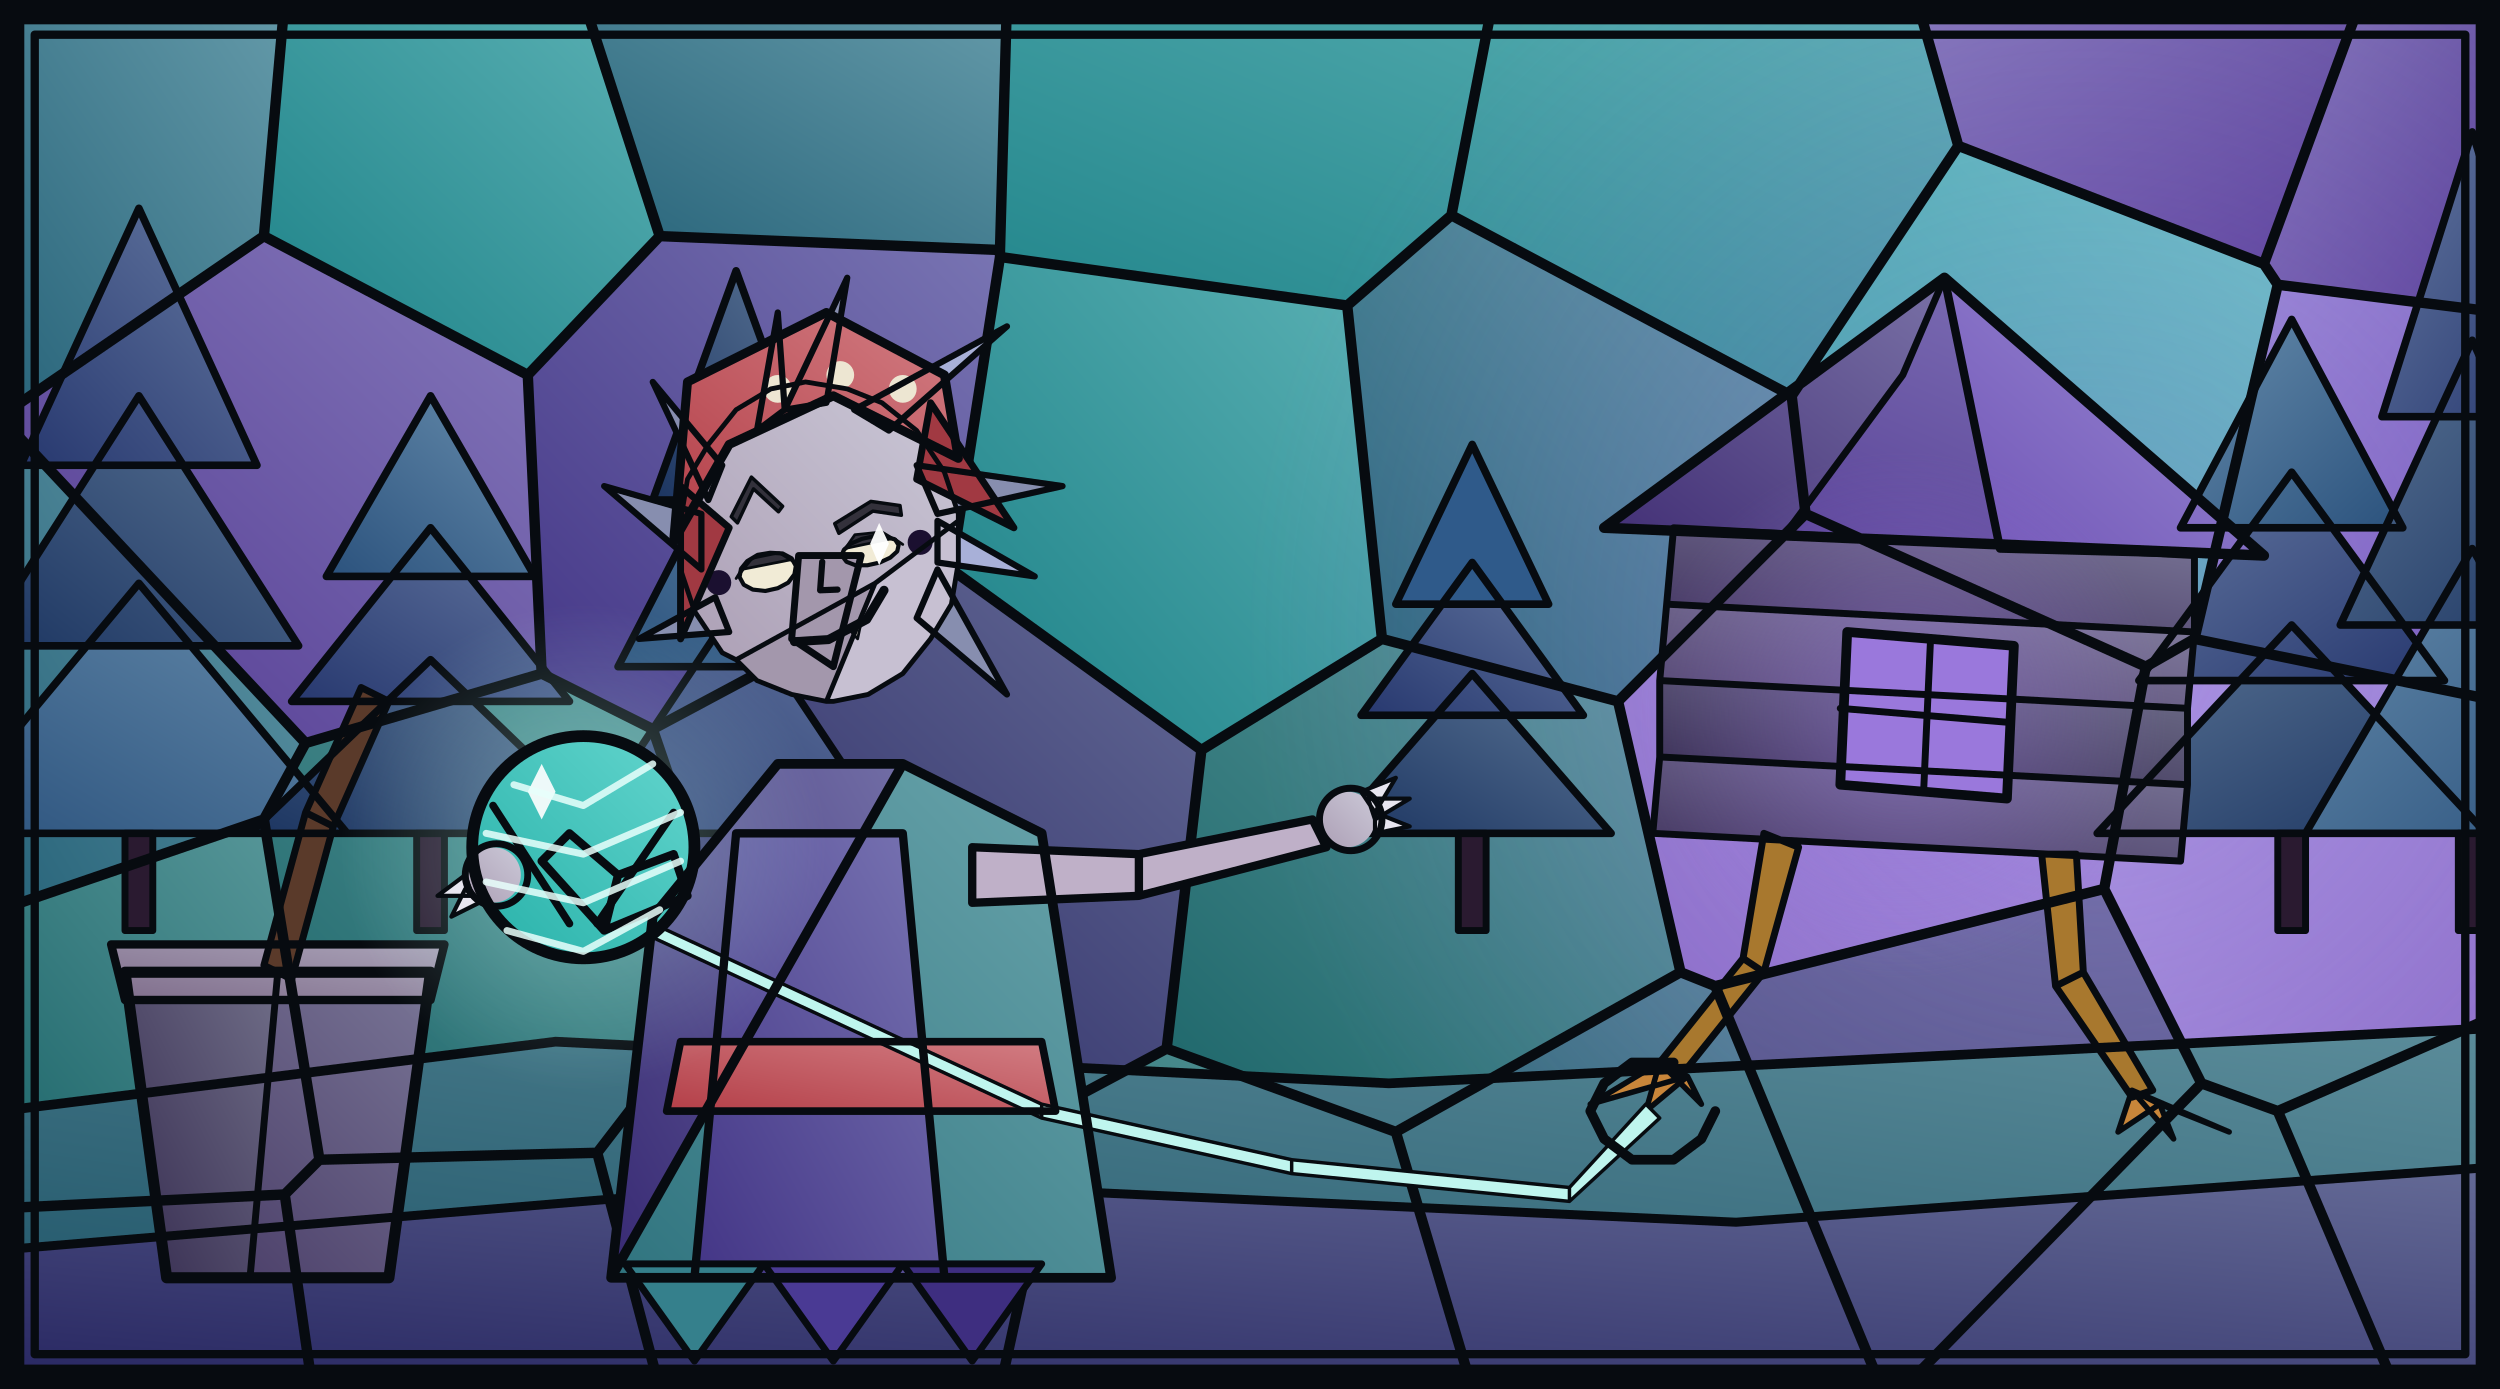
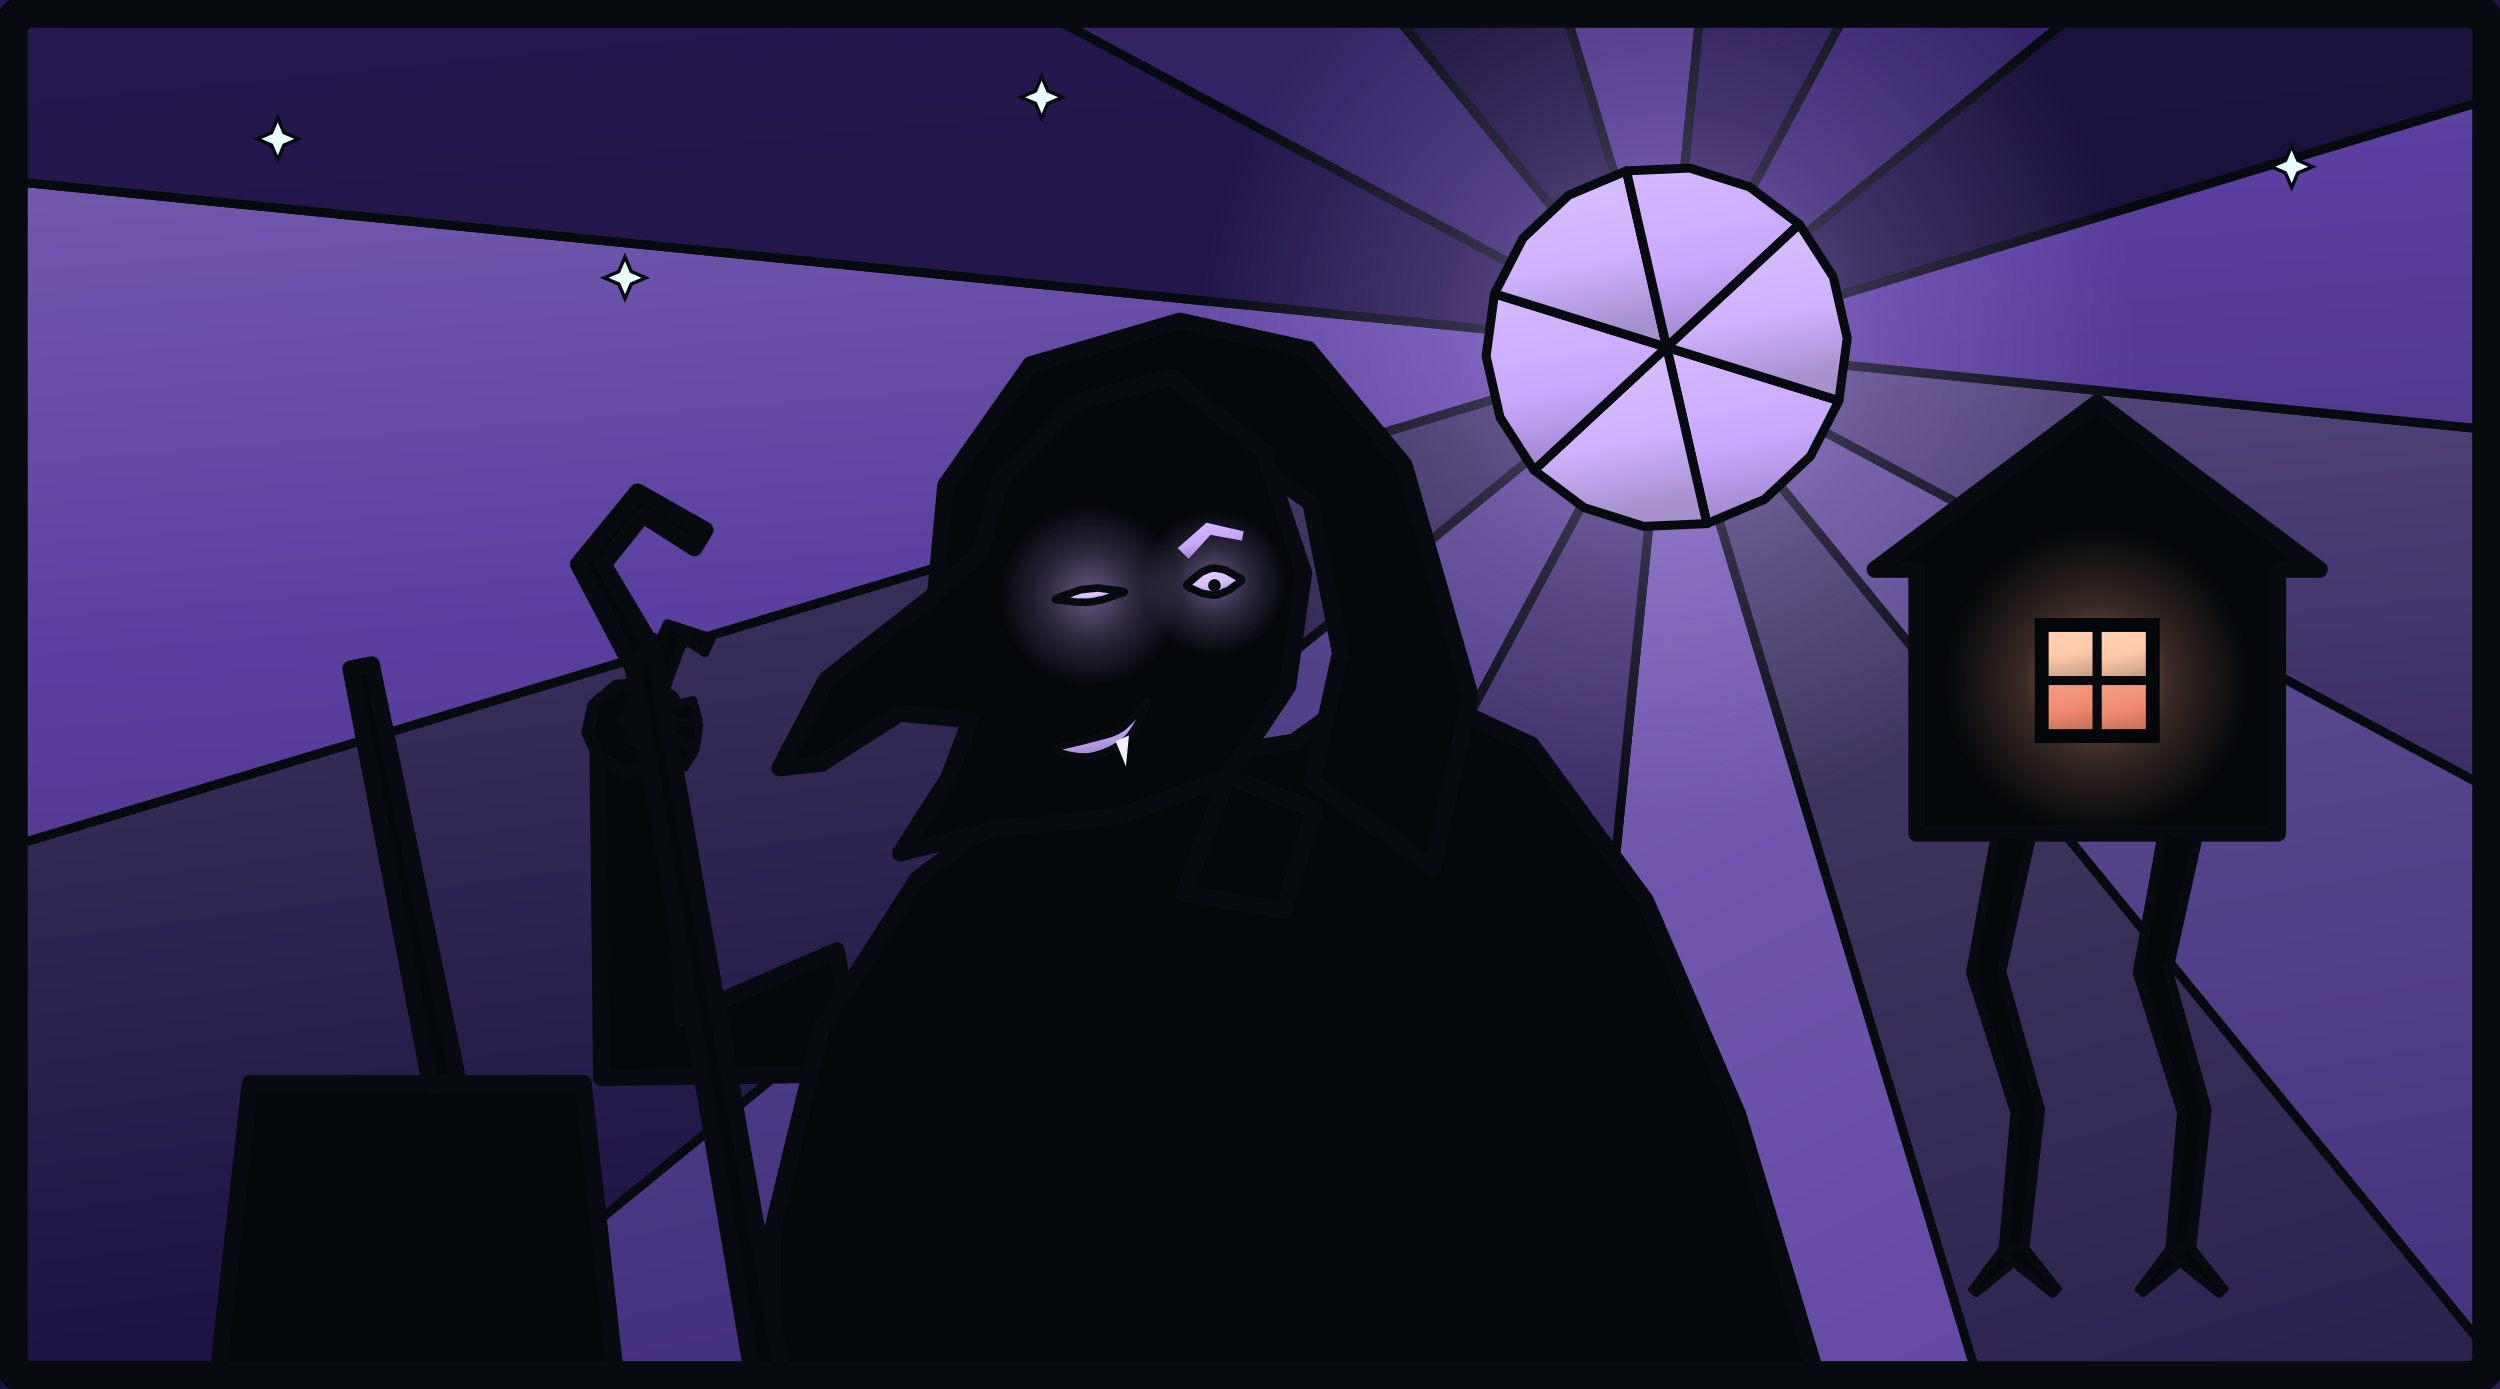
<svg xmlns="http://www.w3.org/2000/svg" viewBox="0 0 360 200">
  <defs>
-     <linearGradient id="y1" x1="0" y1="1" x2="1" y2="0">
-       <stop offset="0" stop-color="#1C6569" />
-       <stop offset="1" stop-color="#5B9A9C" />
+     <linearGradient id="g1" x1="0" y1="0" x2="0.2" y2="1">
+       <stop offset="0" stop-color="#55487B" />
+       <stop offset="0.6" stop-color="#2A1A5A" />
+       <stop offset="1" stop-color="#22164A" />
    </linearGradient>
-     <linearGradient id="y2" x1="0" y1="1" x2="1" y2="0">
-       <stop offset="0" stop-color="#30A4A0" />
-       <stop offset="1" stop-color="#6BCBC6" />
+     <linearGradient id="g2" x1="0" y1="0" x2="0.2" y2="1">
+       <stop offset="0" stop-color="#655595" />
+       <stop offset="0.6" stop-color="#3E2A7A" />
+       <stop offset="1" stop-color="#322364" />
    </linearGradient>
-     <linearGradient id="y3" x1="0" y1="1" x2="1" y2="0">
-       <stop offset="0" stop-color="#195266" />
-       <stop offset="1" stop-color="#588C9A" />
+     <linearGradient id="g3" x1="0" y1="0" x2="0.2" y2="1">
+       <stop offset="0" stop-color="#4B4369" />
+       <stop offset="0.6" stop-color="#1E1444" />
+       <stop offset="1" stop-color="#191139" />
    </linearGradient>
-     <linearGradient id="y4" x1="1" y1="1" x2="0" y2="0">
-       <stop offset="0" stop-color="#8B6DC7" />
-       <stop offset="1" stop-color="#B1A0E5" />
+     <linearGradient id="g4" x1="0" y1="0" x2="0.2" y2="1">
+       <stop offset="0" stop-color="#7C65B3" />
+       <stop offset="0.6" stop-color="#5B3FA0" />
+       <stop offset="1" stop-color="#4A3482" />
    </linearGradient>
-     <linearGradient id="y5" x1="0" y1="1" x2="1" y2="0">
-       <stop offset="0" stop-color="#433586" />
-       <stop offset="1" stop-color="#7975B3" />
+     <radialGradient id="g5" cx="240" cy="50" r="67.6" gradientUnits="userSpaceOnUse">
+       <stop offset="0" stop-color="#C9A8FF" stop-opacity="0.5" />
+       <stop offset="0.5" stop-color="#C9A8FF" stop-opacity="0.2" />
+       <stop offset="1" stop-color="#C9A8FF" stop-opacity="0.00" />
+     </radialGradient>
+     <linearGradient id="g6" x1="0" y1="0" x2="0.2" y2="1">
+       <stop offset="0" stop-color="#D4B9FF" />
+       <stop offset="0.6" stop-color="#C9A8FF" />
+       <stop offset="1" stop-color="#A288CE" />
    </linearGradient>
-     <linearGradient id="y6" x1="0" y1="1" x2="1" y2="0">
-       <stop offset="0" stop-color="#1C8187" />
-       <stop offset="1" stop-color="#5BB1B4" />
+     <linearGradient id="g7" x1="0" y1="0" x2="0.2" y2="1">
+       <stop offset="0" stop-color="#D9C1FF" />
+       <stop offset="0.6" stop-color="#CFB2FF" />
+       <stop offset="1" stop-color="#A690CE" />
    </linearGradient>
-     <linearGradient id="y7" x1="0" y1="1" x2="1" y2="0">
-       <stop offset="0" stop-color="#352A6D" />
-       <stop offset="1" stop-color="#6E6D9F" />
+     <radialGradient id="g8" cx="302" cy="98" r="22" gradientUnits="userSpaceOnUse">
+       <stop offset="0" stop-color="#FFB08A" stop-opacity="0.6" />
+       <stop offset="0.5" stop-color="#FFB08A" stop-opacity="0.2" />
+       <stop offset="1" stop-color="#FFB08A" stop-opacity="0.00" />
+     </radialGradient>
+     <linearGradient id="g9" x1="0" y1="0" x2="0.2" y2="1">
+       <stop offset="0" stop-color="#FFD4B9" />
+       <stop offset="0.6" stop-color="#FFC9A8" />
+       <stop offset="1" stop-color="#CDA289" />
    </linearGradient>
-     <linearGradient id="y8" x1="0" y1="1" x2="1" y2="0">
-       <stop offset="0" stop-color="#523991" />
-       <stop offset="1" stop-color="#8579BB" />
+     <linearGradient id="g10" x1="0" y1="0" x2="0.2" y2="1">
+       <stop offset="0" stop-color="#F3A18B" />
+       <stop offset="0.6" stop-color="#F08A6E" />
+       <stop offset="1" stop-color="#C1705A" />
    </linearGradient>
-     <linearGradient id="y9" x1="0" y1="1" x2="1" y2="0">
-       <stop offset="0" stop-color="#28647A" />
-       <stop offset="1" stop-color="#649AA9" />
+     <radialGradient id="g11" cx="169" cy="84" r="13" gradientUnits="userSpaceOnUse">
+       <stop offset="0" stop-color="#C9A8FF" stop-opacity="0.5" />
+       <stop offset="0.5" stop-color="#C9A8FF" stop-opacity="0.2" />
+       <stop offset="1" stop-color="#C9A8FF" stop-opacity="0.00" />
+     </radialGradient>
+     <linearGradient id="g12" x1="0" y1="0" x2="0.2" y2="1">
+       <stop offset="0" stop-color="#E1CEFF" />
+       <stop offset="0.6" stop-color="#D9C2FF" />
+       <stop offset="1" stop-color="#AE9DCE" />
    </linearGradient>
-     <linearGradient id="y10" x1="0" y1="1" x2="1" y2="0">
-       <stop offset="0" stop-color="#8B6DC7" />
-       <stop offset="1" stop-color="#B1A0E5" />
-     </linearGradient>
-     <linearGradient id="y11" x1="1" y1="1" x2="0" y2="0">
-       <stop offset="0" stop-color="#523991" />
-       <stop offset="1" stop-color="#8579BB" />
-     </linearGradient>
-     <linearGradient id="y12" x1="1" y1="1" x2="0" y2="0">
-       <stop offset="0" stop-color="#352A6D" />
-       <stop offset="1" stop-color="#6E6D9F" />
-     </linearGradient>
-     <linearGradient id="y13" x1="0" y1="1" x2="1" y2="0">
-       <stop offset="0" stop-color="#272661" />
-       <stop offset="1" stop-color="#646A96" />
-     </linearGradient>
-     <linearGradient id="y14" x1="1" y1="1" x2="0" y2="0">
-       <stop offset="0" stop-color="#7054B5" />
-       <stop offset="1" stop-color="#9C8DD7" />
-     </linearGradient>
-     <radialGradient id="y15" cx="0.5" cy="0.5" r="0.5">
-       <stop offset="0" stop-color="#9A78DC" stop-opacity="0.4" />
-       <stop offset="0.55" stop-color="#9A78DC" stop-opacity="0.18" />
-       <stop offset="1" stop-color="#9A78DC" stop-opacity="0" />
+     <radialGradient id="g13" cx="187" cy="84" r="10.4" gradientUnits="userSpaceOnUse">
+       <stop offset="0" stop-color="#C9A8FF" stop-opacity="0.5" />
+       <stop offset="0.5" stop-color="#C9A8FF" stop-opacity="0.2" />
+       <stop offset="1" stop-color="#C9A8FF" stop-opacity="0.00" />
    </radialGradient>
-     <linearGradient id="y16" x1="0" y1="1" x2="1" y2="0">
-       <stop offset="0" stop-color="#2B527D" />
-       <stop offset="1" stop-color="#668CAC" />
-     </linearGradient>
-     <linearGradient id="y17" x1="0" y1="1" x2="1" y2="0">
-       <stop offset="0" stop-color="#1C3561" />
-       <stop offset="1" stop-color="#5B7596" />
-     </linearGradient>
-     <linearGradient id="y18" x1="0" y1="1" x2="1" y2="0">
-       <stop offset="0" stop-color="#27386F" />
-       <stop offset="1" stop-color="#6478A1" />
-     </linearGradient>
-     <linearGradient id="y19" x1="1" y1="1" x2="0" y2="0">
-       <stop offset="0" stop-color="#1C3561" />
-       <stop offset="1" stop-color="#5B7596" />
-     </linearGradient>
-     <linearGradient id="y20" x1="1" y1="1" x2="0" y2="0">
-       <stop offset="0" stop-color="#27386F" />
-       <stop offset="1" stop-color="#6478A1" />
-     </linearGradient>
-     <linearGradient id="y21" x1="1" y1="1" x2="0" y2="0">
-       <stop offset="0" stop-color="#2B527D" />
-       <stop offset="1" stop-color="#668CAC" />
-     </linearGradient>
-     <linearGradient id="y22" x1="0" y1="1" x2="1" y2="0">
-       <stop offset="0" stop-color="#1C5266" />
-       <stop offset="1" stop-color="#5B8C9A" />
-     </linearGradient>
-     <linearGradient id="y23" x1="0" y1="1" x2="1" y2="0">
-       <stop offset="0" stop-color="#433561" />
-       <stop offset="1" stop-color="#797596" />
-     </linearGradient>
-     <linearGradient id="y24" x1="0" y1="1" x2="1" y2="0">
-       <stop offset="0" stop-color="#51436F" />
-       <stop offset="1" stop-color="#8580A1" />
-     </linearGradient>
-     <linearGradient id="y25" x1="0" y1="1" x2="1" y2="0">
-       <stop offset="0" stop-color="#352A50" />
-       <stop offset="1" stop-color="#6E6D89" />
-     </linearGradient>
-     <linearGradient id="y26" x1="0" y1="1" x2="1" y2="0">
-       <stop offset="0" stop-color="#7054B5" />
-       <stop offset="1" stop-color="#9C8DD7" />
-     </linearGradient>
-     <linearGradient id="y27" x1="0" y1="1" x2="1" y2="0">
-       <stop offset="0" stop-color="#433076" />
-       <stop offset="1" stop-color="#7971A6" />
-     </linearGradient>
-     <radialGradient id="y28" cx="0.5" cy="0.5" r="0.5">
-       <stop offset="0" stop-color="#9A78DC" stop-opacity="0.45" />
-       <stop offset="0.55" stop-color="#9A78DC" stop-opacity="0.2" />
-       <stop offset="1" stop-color="#9A78DC" stop-opacity="0" />
-     </radialGradient>
-     <linearGradient id="y29" x1="0" y1="1" x2="1" y2="0">
-       <stop offset="0" stop-color="#362C50" />
-       <stop offset="1" stop-color="#706E88" />
-     </linearGradient>
-     <linearGradient id="y30" x1="0" y1="1" x2="1" y2="0">
-       <stop offset="0" stop-color="#806E8C" />
-       <stop offset="1" stop-color="#A9A2B7" />
-     </linearGradient>
-     <linearGradient id="y31" x1="0" y1="1" x2="1" y2="0">
-       <stop offset="0" stop-color="#382A74" />
-       <stop offset="1" stop-color="#716DA5" />
-     </linearGradient>
-     <linearGradient id="y32" x1="0" y1="1" x2="1" y2="0">
-       <stop offset="0" stop-color="#30747F" />
-       <stop offset="1" stop-color="#6BA6AD" />
-     </linearGradient>
-     <linearGradient id="y33" x1="0" y1="1" x2="1" y2="0">
-       <stop offset="0" stop-color="#B43F48" />
-       <stop offset="1" stop-color="#D27D83" />
-     </linearGradient>
-     <linearGradient id="y34" x1="0" y1="1" x2="1" y2="0">
-       <stop offset="0" stop-color="#AC9FB5" />
-       <stop offset="1" stop-color="#CBC8D7" />
-     </linearGradient>
-     <radialGradient id="y35" cx="0.5" cy="0.5" r="0.5">
-       <stop offset="0" stop-color="#C8FFF4" stop-opacity="0.35" />
-       <stop offset="0.55" stop-color="#C8FFF4" stop-opacity="0.16" />
-       <stop offset="1" stop-color="#C8FFF4" stop-opacity="0" />
-     </radialGradient>
-     <linearGradient id="y36" x1="0" y1="1" x2="1" y2="0">
-       <stop offset="0" stop-color="#27B1A9" />
-       <stop offset="1" stop-color="#64D6CE" />
-     </linearGradient>
  </defs>
-   <rect width="360" height="200" fill="#070B10" />
-   <path fill="url(#y1)" d="M242,140 201,163 168,151 173,108 199,92 233,101Z" />
-   <path fill="url(#y2)" d="M282,21 326,38 328,41 316,92 309,96 260,74 258,57Z" />
-   <path fill="url(#y3)" d="M247,142 271,200 212,200 201,163 242,140Z" />
-   <path fill="url(#y1)" d="M201,163 212,200 144,200 153,159 168,151Z" />
-   <path fill="url(#y4)" d="M360,101 360,146 328,160 317,156 303,128 309,96 316,92Z" />
-   <path fill="url(#y5)" d="M76,54 95,34 144,36 144,37 137,82 94,105 78,97Z" />
-   <path fill="url(#y6)" d="M145,0 215,0 209,31 194,44 144,37 144,36ZM215,0 276,0 282,21 258,57 209,31Z" />
-   <path fill="url(#y7)" d="M45,200 0,200 0,174 41,172Z" />
-   <path fill="url(#y8)" d="M44,107 0,60 38,34 76,54 78,97Z" />
-   <path fill="url(#y9)" d="M38,118 0,131 0,60 44,107Z" />
-   <path fill="url(#y6)" d="M41,0 84,0 95,34 76,54 38,34Z" />
-   <path fill="url(#y10)" d="M260,74 309,96 303,128 247,142 242,140 233,101Z" />
-   <path fill="url(#y6)" d="M194,44 199,92 173,108 137,82 144,37Z" />
-   <path fill="url(#y11)" d="M276,0 340,0 326,38 282,21Z" />
-   <path fill="url(#y3)" d="M144,200 95,200 86,166 106,140 153,159Z" />
-   <path fill="url(#y9)" d="M0,0 41,0 38,34 0,60Z" />
-   <path fill="url(#y12)" d="M328,160 345,200 274,200 317,156Z" />
-   <path fill="url(#y1)" d="M106,140 86,166 46,167 38,118 44,107 78,97 94,105Z" />
-   <path fill="url(#y13)" d="M86,166 95,200 45,200 41,172 46,167ZM274,200 271,200 247,142 303,128 317,156Z" />
-   <path fill="url(#y9)" d="M209,31 258,57 260,74 233,101 199,92 194,44Z" />
-   <path fill="url(#y14)" d="M360,45 360,101 316,92 328,41Z" />
-   <path fill="url(#y13)" d="M137,82 173,108 168,151 153,159 106,140 94,105Z" />
-   <path fill="url(#y9)" d="M84,0 145,0 144,36 95,34Z" />
-   <path fill="url(#y11)" d="M340,0 360,0 360,45 328,41 326,38Z" />
-   <path fill="url(#y12)" d="M360,146 360,200 345,200 328,160Z" />
-   <path fill="url(#y1)" d="M41,172 0,174 0,131 38,118 46,167Z" />
-   <circle cx="300" cy="92" r="120" fill="url(#y15)" />
-   <path fill="url(#y16)" d="M-10,120 20,84 50,120Z" />
-   <path fill="url(#y17)" d="M-3,93 20,57 43,93Z" />
-   <path fill="url(#y18)" d="M3,67 20,30 37,67Z" />
-   <path fill="#2A1A30" d="M18,120 22,120 22,134 18,134Z" />
-   <path fill="url(#y17)" d="M36,120 62,95 88,120Z" />
-   <path fill="url(#y18)" d="M42,101 62,76 82,101Z" />
-   <path fill="url(#y16)" d="M47,83 62,57 77,83Z" />
-   <path fill="#2A1A30" d="M60,120 64,120 64,134 60,134Z" />
-   <path fill="url(#y18)" d="M84,120 106,87 128,120Z" />
-   <path fill="url(#y16)" d="M89,96 106,63 123,96Z" />
-   <path fill="url(#y17)" d="M94,72 106,39 118,72Z" />
-   <path fill="#2A1A30" d="M104,120 108,120 108,134 104,134Z" />
-   <path fill="url(#y19)" d="M302,120 330,90 358,120Z" />
-   <path fill="url(#y20)" d="M308,98 330,68 352,98Z" />
-   <path fill="url(#y21)" d="M314,76 330,46 346,76Z" />
-   <path fill="#2A1A30" d="M328,120 332,120 332,134 328,134Z" />
-   <path fill="url(#y21)" d="M332,120 356,79 380,120Z" />
-   <path fill="url(#y19)" d="M337,90 356,49 375,90Z" />
-   <path fill="url(#y20)" d="M343,60 356,19 369,60Z" />
-   <path fill="#2A1A30" d="M354,120 358,120 358,134 354,134Z" />
-   <path fill="url(#y17)" d="M192,120 212,97 232,120Z" />
-   <path fill="url(#y18)" d="M196,103 212,81 228,103Z" />
-   <path fill="#2F5A8A" d="M201,87 212,64 223,87Z" />
-   <path fill="#2A1A30" d="M210,120 214,120 214,134 210,134Z" />
-   <path fill="url(#y22)" d="M0,160 80,150 200,156 360,148 360,200 0,200Z" />
-   <path fill="url(#y13)" d="M0,180 120,170 250,176 360,168 360,200 0,200Z" />
-   <path fill="url(#y23)" d="M241,76 316,80 316,91 240,87Z" />
-   <path fill="url(#y24)" d="M240,87 316,91 315,102 239,98Z" />
-   <path fill="url(#y25)" d="M239,98 315,102 315,113 239,109Z" />
-   <path fill="url(#y23)" d="M239,109 315,113 314,124 238,120Z" />
-   <path fill="url(#y8)" d="M231,76 280,40 326,80Z" />
-   <path fill="url(#y26)" d="M280,40 326,80 288,79Z" />
-   <path fill="url(#y27)" d="M231,76 257,77 274,54 280,40Z" />
-   <circle cx="274" cy="103" r="38" fill="url(#y28)" />
-   <path fill="#9A78DC" d="M266,91 290,93 289,115 265,113Z" />
-   <path fill="#A8782E" d="M254,120 251,138 254,140 259,122ZM251,138 239,153 242,155 254,140Z" />
-   <path fill="#C9863A" d="M239,153 229,159 243,155ZM239,153 237,160 243,155ZM239,153 245,159 243,155Z" />
-   <path fill="#A8782E" d="M294,123 296,142 300,140 299,123ZM296,142 307,158 310,157 300,140Z" />
-   <path fill="#C9863A" d="M307,157 305,163 311,159ZM307,157 313,164 311,159ZM307,157 321,163 311,159Z" />
-   <path fill="url(#y23)" d="M18,140 62,140 56,184 24,184Z" />
-   <path fill="url(#y29)" d="M18,140 40,140 36,184 24,184Z" />
-   <path fill="url(#y30)" d="M16,136 64,136 62,144 18,144Z" />
-   <path fill="#5A3A2A" d="M42,141 48,119 44,117 38,139ZM48,119 56,101 52,99 44,117Z" />
-   <path d="M242,140 201,163 168,151 173,108 199,92 233,101ZM282,21 326,38 328,41 316,92 309,96 260,74 258,57ZM247,142 271,200 212,200 201,163 242,140ZM201,163 212,200 144,200 153,159 168,151ZM360,101 360,146 328,160 317,156 303,128 309,96 316,92ZM76,54 95,34 144,36 144,37 137,82 94,105 78,97ZM145,0 215,0 209,31 194,44 144,37 144,36ZM215,0 276,0 282,21 258,57 209,31ZM45,200 0,200 0,174 41,172ZM44,107 0,60 38,34 76,54 78,97ZM38,118 0,131 0,60 44,107ZM41,0 84,0 95,34 76,54 38,34ZM260,74 309,96 303,128 247,142 242,140 233,101ZM194,44 199,92 173,108 137,82 144,37ZM276,0 340,0 326,38 282,21ZM144,200 95,200 86,166 106,140 153,159ZM0,0 41,0 38,34 0,60ZM328,160 345,200 274,200 317,156ZM106,140 86,166 46,167 38,118 44,107 78,97 94,105ZM86,166 95,200 45,200 41,172 46,167ZM274,200 271,200 247,142 303,128 317,156ZM209,31 258,57 260,74 233,101 199,92 194,44ZM360,45 360,101 316,92 328,41ZM137,82 173,108 168,151 153,159 106,140 94,105ZM84,0 145,0 144,36 95,34ZM340,0 360,0 360,45 328,41 326,38ZM360,146 360,200 345,200 328,160ZM41,172 0,174 0,131 38,118 46,167ZM231,76 280,40 326,80Z" fill="none" stroke="#070B10" stroke-width="1.5" stroke-linejoin="round" stroke-linecap="round" />
-   <path d="M-10,120 20,84 50,120ZM-3,93 20,57 43,93ZM3,67 20,30 37,67ZM36,120 62,95 88,120ZM42,101 62,76 82,101ZM47,83 62,57 77,83ZM84,120 106,87 128,120ZM89,96 106,63 123,96ZM94,72 106,39 118,72ZM302,120 330,90 358,120ZM308,98 330,68 352,98ZM314,76 330,46 346,76ZM332,120 356,79 380,120ZM337,90 356,49 375,90ZM343,60 356,19 369,60ZM192,120 212,97 232,120ZM196,103 212,81 228,103ZM201,87 212,64 223,87Z" fill="none" stroke="#070B10" stroke-width="1.1" stroke-linejoin="round" stroke-linecap="round" />
-   <path d="M18,120 22,120 22,134 18,134ZM60,120 64,120 64,134 60,134ZM104,120 108,120 108,134 104,134ZM328,120 332,120 332,134 328,134ZM354,120 358,120 358,134 354,134ZM210,120 214,120 214,134 210,134ZM241,76 316,80 316,91 240,87ZM240,87 316,91 315,102 239,98ZM239,98 315,102 315,113 239,109ZM239,109 315,113 314,124 238,120ZM231,76 257,77 274,54 280,40ZM278,92 277,114M265,102 289,104M254,120 251,138 254,140 259,122ZM251,138 239,153 242,155 254,140ZM294,123 296,142 300,140 299,123ZM296,142 307,158 310,157 300,140ZM18,140 40,140 36,184 24,184ZM42,141 48,119 44,117 38,139ZM48,119 56,101 52,99 44,117Z" fill="none" stroke="#070B10" stroke-width="1" stroke-linejoin="round" stroke-linecap="round" />
-   <path d="M0,160 80,150 200,156 360,148 360,200 0,200ZM266,91 290,93 289,115 265,113Z" fill="none" stroke="#070B10" stroke-width="1.4" stroke-linejoin="round" stroke-linecap="round" />
-   <path d="M0,180 120,170 250,176 360,168 360,200 0,200Z" fill="none" stroke="#070B10" stroke-width="1.3" stroke-linejoin="round" stroke-linecap="round" />
-   <path d="M280,40 326,80 288,79ZM16,136 64,136 62,144 18,144Z" fill="none" stroke="#070B10" stroke-width="1.2" stroke-linejoin="round" stroke-linecap="round" />
-   <path d="M239,153 229,159 243,155ZM239,153 237,160 243,155ZM239,153 245,159 243,155ZM307,157 305,163 311,159ZM307,157 313,164 311,159ZM307,157 321,163 311,159Z" fill="none" stroke="#070B10" stroke-width="0.8" stroke-linejoin="round" stroke-linecap="round" />
-   <path d="M18,140 62,140 56,184 24,184Z" fill="none" stroke="#070B10" stroke-width="1.6" stroke-linejoin="round" stroke-linecap="round" />
-   <path fill="#878EAF" d="M105,91 92,92 103,86ZM101,82 87,70 101,74ZM102,72 94,55 104,67ZM109,62 112,45 113,59ZM113,59 122,40 119,58Z" />
-   <path fill="#A8B0D8" d="M123,59 145,47 128,62Z" />
-   <path fill="#878EAF" d="M132,67 153,70 135,74Z" />
-   <path fill="#A8B0D8" d="M135,75 149,83 135,81Z" />
-   <path fill="#878EAF" d="M135,82 145,100 132,89Z" />
-   <path fill="url(#y31)" d="M88,184 94,132 112,110 130,110Z" />
-   <path fill="url(#y32)" d="M130,110 150,120 160,184 88,184Z" />
-   <path fill="url(#y5)" d="M106,120 130,120 136,184 100,184Z" />
-   <path fill="url(#y33)" d="M98,150 150,150 152,160 96,160Z" />
-   <path fill="#35808C" d="M90,182 100,196 110,182Z" />
-   <path fill="#4A3A94" d="M110,182 120,196 130,182Z" />
-   <path fill="#3E2E80" d="M130,182 140,196 150,182Z" />
-   <path fill="#BFB0C8" d="M97,123 89,126 87,134 99,129ZM89,126 82,120 78,124 87,134ZM140,130 164,129 164,123 140,122ZM164,129 191,122 189,118 164,123Z" />
-   <circle cx="194" cy="118" r="4" fill="url(#y34)" />
-   <path fill="#E8E6F0" d="M198,117 201,112 196,114ZM198,118 203,115 197,115ZM198,120 203,119 198,117Z" />
-   <path fill="#BFF5EE" d="M94,135 150,161 150,159 94,133ZM150,161 186,169 186,167 150,159ZM186,169 226,173 226,171 186,167ZM226,173 239,161 237,159 226,171Z" />
-   <circle cx="84" cy="122" r="35" fill="url(#y35)" />
-   <circle cx="84" cy="122" r="16" fill="url(#y36)" />
-   <circle cx="71" cy="126" r="4" fill="url(#y34)" />
-   <path fill="#E8E6F0" d="M67,128 65,132 69,130ZM67,126 63,129 68,129Z" />
-   <path fill="url(#y34)" d="M138,74 138,75 126,84 106,95 104,94 100,88 98,82 98,75 99,69 102,64 106,59 111,56 116,55 122,56 127,58 132,62 136,68Z" />
-   <path fill="#C7C0D2" d="M138,75 138,81 137,87 134,92 130,97 125,100 120,101 119,101 126,84Z" />
-   <path fill="#A397AC" d="M119,101 114,100 109,98 106,95 126,84Z" />
-   <path fill="#F1EBD6" d="M114.6,81.5 114.4,82.7 113.5,83.9 112,84.7 110.2,85.1 108.4,84.9 107.1,84.2 106.5,83.1 106.7,81.9 107.6,80.8 109.1,79.9 110.9,79.6 112.7,79.7 114,80.4Z" />
-   <circle cx="103.5" cy="83.9" r="1.8" fill="#1B1030" />
-   <path fill="#33313B" d="M106,83.3 108.3,80.4 112.2,79.6 115.1,81.4 113.9,80.6 106.8,82ZM105.3,74.4 108.2,68.7 112.7,72.9 112.1,73.7 108.5,70.4 106.2,75.3Z" />
-   <path fill="#F1EBD6" d="M129.4,78.5 129.2,79.4 128.2,80.3 126.7,81 124.9,81.4 123.2,81.4 121.9,80.9 121.3,80.1 121.5,79.2 122.5,78.3 124.1,77.6 125.9,77.2 127.6,77.3 128.9,77.7Z" />
-   <circle cx="132.5" cy="78.1" r="1.8" fill="#1B1030" />
-   <path fill="#33313B" d="M120.8,80.3 123.1,77 127,76.6 130,78.4 128.7,77.5 121.6,79ZM120.2,75.4 125.4,72.2 129.6,72.8 129.8,74.2 125.7,73.6 120.8,76.8Z" />
-   <path fill="#EDE6D2" d="M122.1,90.4 123.9,90.1 123.5,92Z" />
-   <path fill="#A397AC" d="M115,80 124,80 120,96 114,92Z" />
-   <path fill="url(#y33)" d="M97,78 99,55 119,45 136,54 138,66 120,57 105,64Z" />
-   <path fill="#A13942" d="M98,70 98,92 105,76ZM134,58 146,76 132,69Z" />
-   <circle cx="112" cy="56" r="2" fill="#EDE6D2" />
-   <circle cx="121" cy="54" r="2" fill="#EDE6D2" />
-   <circle cx="130" cy="56" r="2" fill="#EDE6D2" />
-   <path d="M105,91 92,92 103,86ZM101,82 87,70 101,74ZM102,72 94,55 104,67ZM109,62 112,45 113,59ZM113,59 122,40 119,58ZM123,59 145,47 128,62ZM132,67 153,70 135,74ZM135,75 149,83 135,81ZM135,82 145,100 132,89Z" fill="none" stroke="#070B10" stroke-width="0.9" stroke-linejoin="round" stroke-linecap="round" />
-   <path d="M88,184 94,132 112,110 130,110ZM130,110 150,120 160,184 88,184ZM247,160 245,164 241,167 235,167 231,164 229,160 231,156 235,153 241,153" fill="none" stroke="#070B10" stroke-width="1.4" stroke-linejoin="round" stroke-linecap="round" />
-   <path d="M106,120 130,120 136,184 100,184ZM97,123 89,126 87,134 99,129ZM89,126 82,120 78,124 87,134ZM140,130 164,129 164,123 140,122ZM164,129 191,122 189,118 164,123ZM5,5 355,5 355,195 5,195Z" fill="none" stroke="#070B10" stroke-width="1.2" stroke-linejoin="round" stroke-linecap="round" />
-   <path d="M98,150 150,150 152,160 96,160ZM71,116 82,133M97,117 86,133" fill="none" stroke="#070B10" stroke-width="1.1" stroke-linejoin="round" stroke-linecap="round" />
-   <path d="M90,182 100,196 110,182ZM110,182 120,196 130,182ZM130,182 140,196 150,182ZM190,118a4,4 0 1,0 9,0a4,4 0 1,0 -9,0ZM67,126a4,4 0 1,0 9,0a4,4 0 1,0 -9,0ZM115,80 124,80 120,96 114,92ZM98,70 98,92 105,76ZM134,58 146,76 132,69Z" fill="none" stroke="#070B10" stroke-width="1" stroke-linejoin="round" stroke-linecap="round" />
-   <path d="M198,117 201,112 196,114ZM198,118 203,115 197,115ZM198,120 203,119 198,117ZM67,128 65,132 69,130ZM67,126 63,129 68,129ZM114.6,81.5 114.4,82.7 113.5,83.9 112,84.7 110.2,85.1 108.4,84.9 107.1,84.2 106.5,83.1 106.7,81.9 107.6,80.8 109.1,79.9 110.9,79.6 112.7,79.7 114,80.4ZM129.4,78.5 129.2,79.4 128.2,80.3 126.7,81 124.9,81.4 123.2,81.4 121.9,80.9 121.3,80.1 121.5,79.2 122.5,78.3 124.1,77.6 125.9,77.2 127.6,77.3 128.9,77.7Z" fill="none" stroke="#070B10" stroke-width="0.6" stroke-linejoin="round" stroke-linecap="round" />
-   <path d="M94,135 150,161 150,159 94,133ZM150,161 186,169 186,167 150,159ZM186,169 226,173 226,171 186,167ZM226,173 239,161 237,159 226,171ZM105.3,74.4 108.2,68.7 112.7,72.9 112.1,73.7 108.5,70.4 106.2,75.3ZM120.2,75.4 125.4,72.2 129.6,72.8 129.8,74.2 125.7,73.6 120.8,76.8Z" fill="none" stroke="#070B10" stroke-width="0.5" stroke-linejoin="round" stroke-linecap="round" />
-   <path d="M68,122a16,16 0 1,0 32,0a16,16 0 1,0 -32,0Z" fill="none" stroke="#070B10" stroke-width="1.7" stroke-linejoin="round" stroke-linecap="round" />
-   <path d="M138,74 138,75 126,84 106,95 104,94 100,88 98,82 98,75 99,69 102,64 106,59 111,56 116,55 122,56 127,58 132,62 136,68ZM138,75 138,81 137,87 134,92 130,97 125,100 120,101 119,101 126,84ZM119,101 114,100 109,98 106,95 126,84Z" fill="none" stroke="#070B10" stroke-width="0.7" stroke-linejoin="round" stroke-linecap="round" />
-   <path d="M106,83.3 108.3,80.4 112.2,79.6 115.1,81.4 113.9,80.6 106.8,82ZM120.8,80.3 123.1,77 127,76.6 130,78.4 128.7,77.5 121.6,79ZM122.1,90.4 123.9,90.1 123.5,92Z" fill="none" stroke="#070B10" stroke-width="0.4" stroke-linejoin="round" stroke-linecap="round" />
-   <path d="M118.4,80.9 118.1,85 120.6,84.9" fill="none" stroke="#070B10" stroke-width="0.9" stroke-linejoin="round" stroke-linecap="round" />
-   <path d="M114.4,92.4 119.3,92.1 124.8,89.2 127.3,85" fill="none" stroke="#070B10" stroke-width="1.3" stroke-linejoin="round" stroke-linecap="round" />
-   <path d="M97,78 99,55 119,45 136,54 138,66 120,57 105,64Z" fill="none" stroke="#070B10" stroke-width="1.3" stroke-linejoin="round" stroke-linecap="round" />
-   <path d="M0,0 360,0 360,200 0,200Z" fill="none" stroke="#070B10" stroke-width="7" stroke-linejoin="round" stroke-linecap="round" />
-   <path fill="#FFFFFF" opacity="0.95" d="M126.6,75.3 128,78.3 126.6,81.4 125.3,78.3Z" />
-   <path fill="#FFFFFF" opacity="0.9" d="M78,110 80,114 78,118 76,114Z" />
-   <path d="M74,113 84,116 94,110M70,120 84,123 98,117M70,127 84,130 98,124M73,134 84,137 95,131" fill="none" stroke="#E8FFFB" stroke-width="1" opacity="0.85" stroke-linecap="round" stroke-linejoin="round" />
+   <rect fill="#070B10" />
+   <path d="M240,50 657.9,91.9 610,248.7Z" fill="url(#g1)" stroke="#070B10" stroke-width="1.3" />
+   <path d="M240,50 610,248.7 505.9,375.2Z" fill="url(#g2)" stroke="#070B10" stroke-width="1.3" />
+   <path d="M240,50 505.9,375.2 361.2,452.1Z" fill="url(#g3)" stroke="#070B10" stroke-width="1.3" />
+   <path d="M240,50 361.2,452.1 198.1,467.9Z" fill="url(#g4)" stroke="#070B10" stroke-width="1.3" />
+   <path d="M240,50 198.1,467.9 41.3,420Z" fill="url(#g1)" stroke="#070B10" stroke-width="1.3" />
+   <path d="M240,50 41.3,420 -85.2,315.9Z" fill="url(#g2)" stroke="#070B10" stroke-width="1.3" />
+   <path d="M240,50 -85.2,315.9 -162.1,171.2Z" fill="url(#g3)" stroke="#070B10" stroke-width="1.3" />
+   <path d="M240,50 -162.1,171.2 -177.9,8.1Z" fill="url(#g4)" stroke="#070B10" stroke-width="1.3" />
+   <path d="M240,50 -177.9,8.1 -130,-148.7Z" fill="url(#g1)" stroke="#070B10" stroke-width="1.3" />
+   <path d="M240,50 -130,-148.7 -25.9,-275.2Z" fill="url(#g2)" stroke="#070B10" stroke-width="1.3" />
+   <path d="M240,50 -25.9,-275.2 118.8,-352.1Z" fill="url(#g3)" stroke="#070B10" stroke-width="1.3" />
+   <path d="M240,50 118.8,-352.1 281.9,-367.9Z" fill="url(#g4)" stroke="#070B10" stroke-width="1.3" />
+   <path d="M240,50 281.9,-367.9 438.7,-320Z" fill="url(#g1)" stroke="#070B10" stroke-width="1.3" />
+   <path d="M240,50 438.7,-320 565.2,-215.9Z" fill="url(#g2)" stroke="#070B10" stroke-width="1.3" />
+   <path d="M240,50 565.2,-215.9 642.1,-71.2Z" fill="url(#g3)" stroke="#070B10" stroke-width="1.3" />
+   <path d="M240,50 642.1,-71.2 657.9,91.9Z" fill="url(#g4)" stroke="#070B10" stroke-width="1.3" />
+   <circle cx="240" cy="50" r="67.6" fill="url(#g5)" />
+   <path d="M240,50 264.8,57.7 260.7,65.7 254.1,71.9 245.8,75.4Z" fill="url(#g6)" stroke="#070B10" stroke-width="1.3" stroke-linejoin="round" />
+   <path d="M240,50 245.8,75.4 236.7,75.8 228.1,73.1 220.9,67.7Z" fill="url(#g7)" stroke="#070B10" stroke-width="1.3" stroke-linejoin="round" />
+   <path d="M240,50 220.9,67.7 216,60.1 214,51.3 215.2,42.3Z" fill="url(#g6)" stroke="#070B10" stroke-width="1.3" stroke-linejoin="round" />
+   <path d="M240,50 215.2,42.3 219.3,34.3 225.9,28.1 234.2,24.6Z" fill="url(#g7)" stroke="#070B10" stroke-width="1.3" stroke-linejoin="round" />
+   <path d="M240,50 234.2,24.6 243.3,24.2 251.9,26.9 259.1,32.3Z" fill="url(#g6)" stroke="#070B10" stroke-width="1.3" stroke-linejoin="round" />
+   <path d="M240,50 259.1,32.3 264,39.9 266,48.7 264.8,57.7Z" fill="url(#g7)" stroke="#070B10" stroke-width="1.3" stroke-linejoin="round" />
+   <path d="M40,17 40.9,19.1 43,20 40.9,20.9 40,23 39.1,20.9 37,20 39.1,19.1ZM90,37 90.9,39.1 93,40 90.9,40.9 90,43 89.1,40.9 87,40 89.1,39.1ZM150,11 150.9,13.1 153,14 150.9,14.9 150,17 149.1,14.9 147,14 149.1,13.1ZM330,21 330.9,23.1 333,24 330.9,24.9 330,27 329.1,24.9 327,24 329.1,23.1Z" fill="#E8FFFB" stroke="#070B10" stroke-width="0.5" />
+   <path d="M276,120 276,82 270,82 302,58 334,82 328,82 328,120Z" fill="#04070A" stroke="#070B10" stroke-width="2.4" stroke-linejoin="round" />
+   <path d="M287.5,119.5 283.8,140.1 290.2,160.2 288.5,179.9 291.5,180.1 293.8,159.8 288.2,139.9 292.5,120.5Z" fill="#04070A" stroke="#070B10" stroke-width="1.4" stroke-linejoin="round" />
+   <path d="M288.9,179 283.9,185.7 284.6,186.3 291.1,181Z" fill="#04070A" stroke="#070B10" stroke-width="1" stroke-linejoin="round" />
+   <path d="M288.9,181.1 295.6,186.4 296.4,185.6 291.1,178.9Z" fill="#04070A" stroke="#070B10" stroke-width="1" stroke-linejoin="round" />
+   <path d="M288.9,181 295.4,186.3 296.1,185.7 291.1,179Z" fill="#04070A" stroke="#070B10" stroke-width="1" stroke-linejoin="round" />
+   <path d="M311.5,119.5 307.8,140.1 314.2,160.2 312.5,179.9 315.5,180.1 317.8,159.8 312.2,139.9 316.5,120.5Z" fill="#04070A" stroke="#070B10" stroke-width="1.4" stroke-linejoin="round" />
+   <path d="M312.9,179 307.9,185.7 308.6,186.3 315.1,181Z" fill="#04070A" stroke="#070B10" stroke-width="1" stroke-linejoin="round" />
+   <path d="M312.9,181.1 319.6,186.4 320.4,185.6 315.1,178.9Z" fill="#04070A" stroke="#070B10" stroke-width="1" stroke-linejoin="round" />
+   <path d="M312.9,181 319.4,186.3 320.1,185.7 315.1,179Z" fill="#04070A" stroke="#070B10" stroke-width="1" stroke-linejoin="round" />
+   <circle cx="302" cy="98" r="22" fill="url(#g8)" />
+   <path d="M294,90 302,90 302,98 294,98Z" fill="url(#g9)" stroke="#070B10" stroke-width="1.3" stroke-linejoin="round" />
+   <path d="M294,98 302,98 302,106 294,106Z" fill="url(#g10)" stroke="#070B10" stroke-width="1.3" stroke-linejoin="round" />
+   <path d="M302,90 310,90 310,98 302,98Z" fill="url(#g9)" stroke="#070B10" stroke-width="1.3" stroke-linejoin="round" />
+   <path d="M302,98 310,98 310,106 302,106Z" fill="url(#g10)" stroke="#070B10" stroke-width="1.3" stroke-linejoin="round" />
+   <path d="M294,90 310,90 310,106 294,106Z" fill="none" stroke="#04070A" stroke-width="2" />
+   <path d="M30,210 36,156 84,156 90,210Z" fill="#04070A" stroke="#070B10" stroke-width="2.4" stroke-linejoin="round" />
+   <path d="M66,155.6 53.5,95.7 50.5,96.3 62,156.4Z" fill="#04070A" stroke="#070B10" stroke-width="2.4" stroke-linejoin="round" />
+   <g transform="rotate(-6 180 200)">
+     <path d="M127.4,131 104.2,138.3 107.5,96.5 96.5,95.5 91.8,145.7 128.6,149Z" fill="#04070A" stroke="#070B10" stroke-width="2.4" stroke-linejoin="round" />
+     <path d="M109,96 107.7,99.8 104.2,102.2 99.8,102.2 96.3,99.8 95,96 96.3,92.2 99.8,89.8 104.2,89.8 107.7,92.2Z" fill="#04070A" stroke="#070B10" stroke-width="1.8" stroke-linejoin="round" />
+     <path d="M103.8,97 110.2,84 113,86.3 114.1,84.4 108.1,81.7 100.2,95Z" fill="#04070A" stroke="#070B10" stroke-width="1.4" stroke-linejoin="round" />
+     <path d="M102.3,98 111.1,95.9 110.6,93 101.7,94Z" fill="#04070A" stroke="#070B10" stroke-width="1.2" stroke-linejoin="round" />
+     <path d="M101.5,97.9 110.4,99.5 111.1,96.6 102.5,94.1Z" fill="#04070A" stroke="#070B10" stroke-width="1.2" stroke-linejoin="round" />
+     <path d="M100.8,97.6 108.4,102.5 110.2,100.1 103.2,94.4Z" fill="#04070A" stroke="#070B10" stroke-width="1.2" stroke-linejoin="round" />
+     <path d="M160,110 140,122 124,142 114,170 110,210 262,210 254,168 244,136 230,112 210,100 196,108Z" fill="#04070A" stroke="#070B10" stroke-width="2.4" stroke-linejoin="round" />
+     <path d="M186,46 164,50 150,66 146,86 156,76 166,64 186,60 202,74 204,96 198,114 214,128 222,104 216,70 204,52Z" fill="#04070A" stroke="#070B10" stroke-width="2.4" stroke-linejoin="round" />
+     <path d="M184,54 170,56 158,66 154,76 146,82 130,92 122,104 128,104 140,98 150,100 146,108 138,118 152,116 170,116 186,112 196,100 200,84 196,66Z" fill="#04070A" stroke="#070B10" stroke-width="2.4" stroke-linejoin="round" />
+     <path d="M186,112 178,128 192,132 198,118Z" fill="#04070A" stroke="#070B10" stroke-width="2.4" stroke-linejoin="round" />
+     <path d="M114.2,203.9 105.7,83.9 102.3,84.1 109.8,204.1Z" fill="#04070A" stroke="#070B10" stroke-width="2.4" stroke-linejoin="round" />
+     <path d="M105.8,85.2 99.8,72.2 106.2,65.7 113.1,71.2 114.9,68.8 105.8,62.3 96.2,71.8 102.2,86.8Z" fill="#04070A" stroke="#070B10" stroke-width="2.4" stroke-linejoin="round" />
+     <circle cx="169" cy="84" r="13" fill="url(#g11)" />
+     <path d="M164,84C164,83.9 164.8,83.7 165.2,83.6C165.7,83.5 166.1,83.4 166.5,83.3C166.9,83.2 167.3,83.1 167.8,83C168.2,83 168.6,83 169,83C169.4,83 169.8,83 170.2,83C170.7,83.1 171.1,83.2 171.5,83.3C171.9,83.4 172.3,83.5 172.8,83.6C173.2,83.7 174,83.9 174,84C174,84.1 173.2,84.2 172.8,84.3C172.3,84.4 171.9,84.5 171.5,84.6C171.1,84.7 170.7,84.8 170.2,84.8C169.8,84.9 169.4,84.9 169,84.9C168.6,84.9 168.2,84.9 167.8,84.8C167.3,84.8 166.9,84.7 166.5,84.6C166.1,84.5 165.7,84.4 165.2,84.3C164.8,84.2 164,84.1 164,84Z" fill="url(#g12)" stroke="#070B10" stroke-width="1.1" />
+     <circle cx="187" cy="84" r="10.4" fill="url(#g13)" />
+     <path d="M183,84C183,83.8 183.7,83.4 184,83.2C184.3,83 184.7,82.7 185,82.5C185.3,82.3 185.7,82.2 186,82.1C186.3,82 186.7,81.9 187,81.9C187.3,81.9 187.7,82 188,82.1C188.3,82.2 188.7,82.3 189,82.5C189.3,82.7 189.7,83 190,83.2C190.3,83.4 191,83.8 191,84C191,84.2 190.3,84.5 190,84.7C189.7,84.9 189.3,85.1 189,85.3C188.7,85.4 188.3,85.5 188,85.6C187.7,85.7 187.3,85.8 187,85.8C186.7,85.8 186.3,85.7 186,85.6C185.7,85.5 185.3,85.4 185,85.3C184.7,85.1 184.3,84.9 184,84.7C183.7,84.5 183,84.2 183,84Z" fill="url(#g12)" stroke="#070B10" stroke-width="1.1" />
+     <circle cx="187" cy="84.4" r="0.9" fill="#04070A" />
+     <path d="M183.7,80.2 187.2,77.1 191.6,78.4 192,77.1 186.8,75.3 182.3,78.5Z" fill="url(#g6)" />
+     <path d="M161.7,105.5C161.7,105.9 164.8,107.1 166.6,107C168.3,106.9 170.7,106.2 172.2,105C173.7,103.8 175.8,100.2 175.7,100C175.6,99.8 173,102.7 171.5,103.5C170,104.3 168.2,104.3 166.6,104.6C165,104.9 161.7,105.1 161.7,105.5Z" fill="url(#g6)" stroke="#070B10" stroke-width="1" />
+     <path d="M170.5,105.2 171.6,109 172.5,104.6Z" fill="#F2EEFF" />
+   </g>
+   <rect x="1.5" y="1.5" width="357" height="197" fill="none" stroke="#070B10" stroke-width="5" rx="3" />
</svg>
